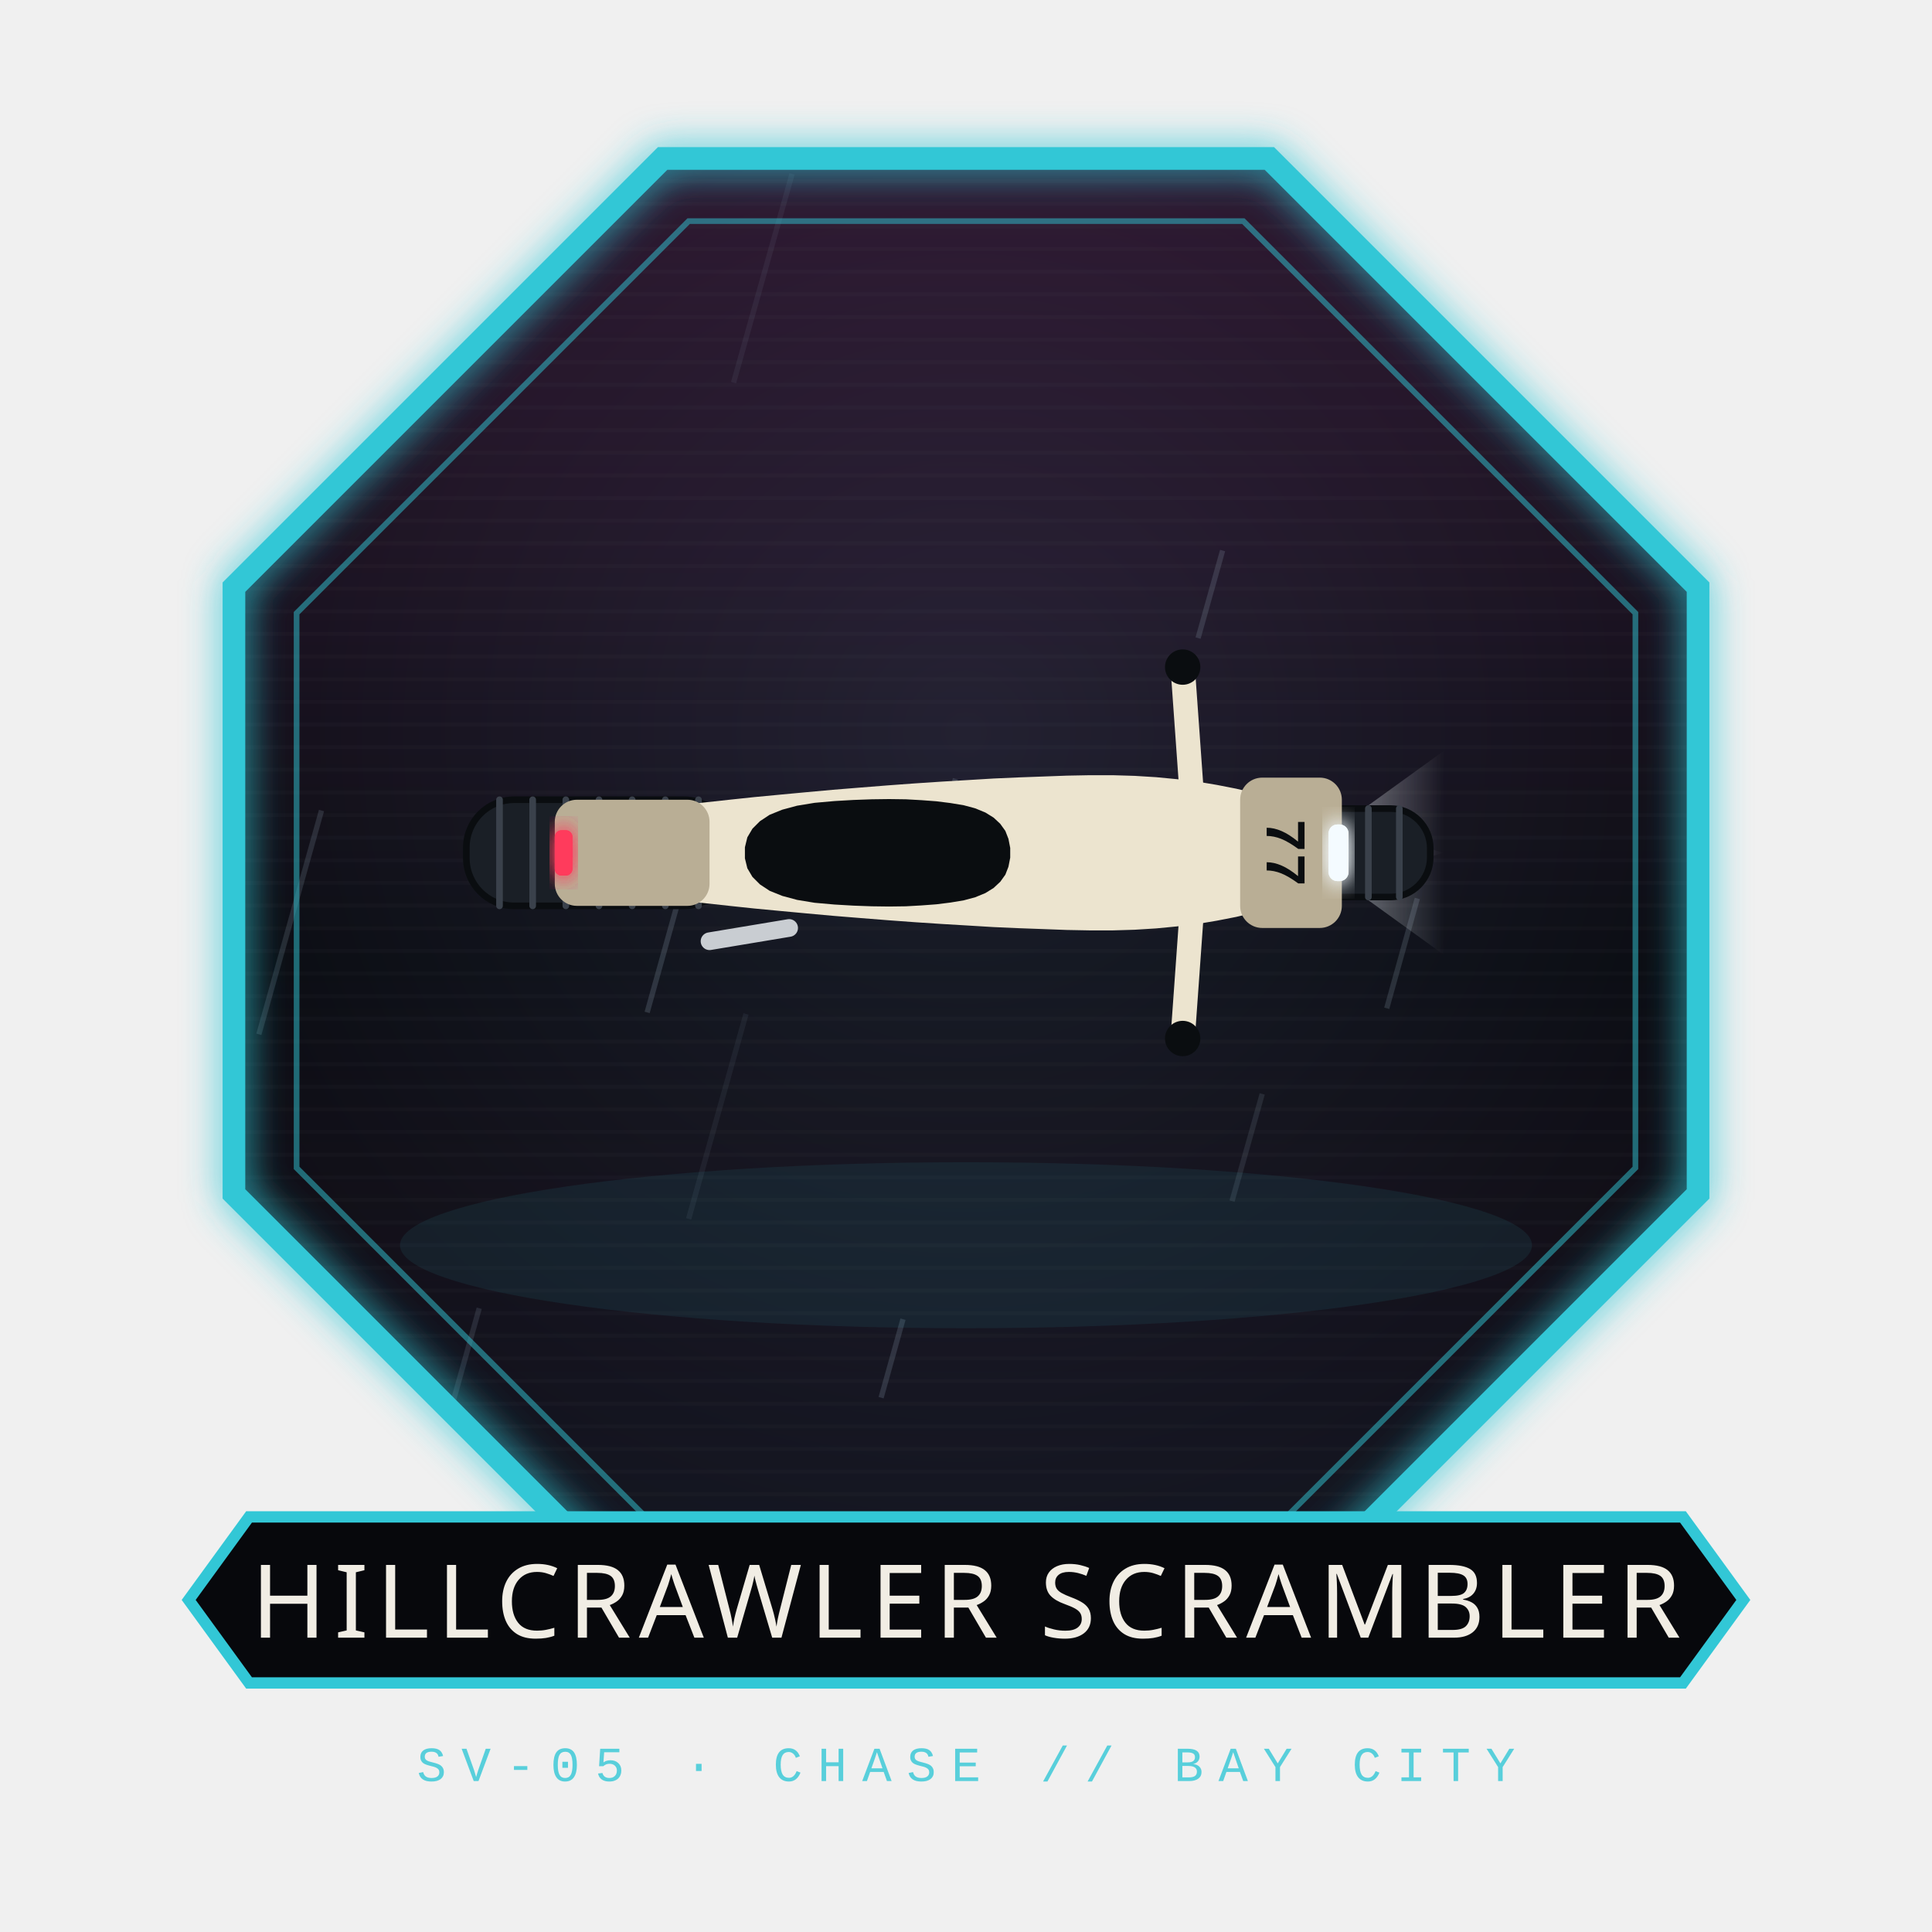
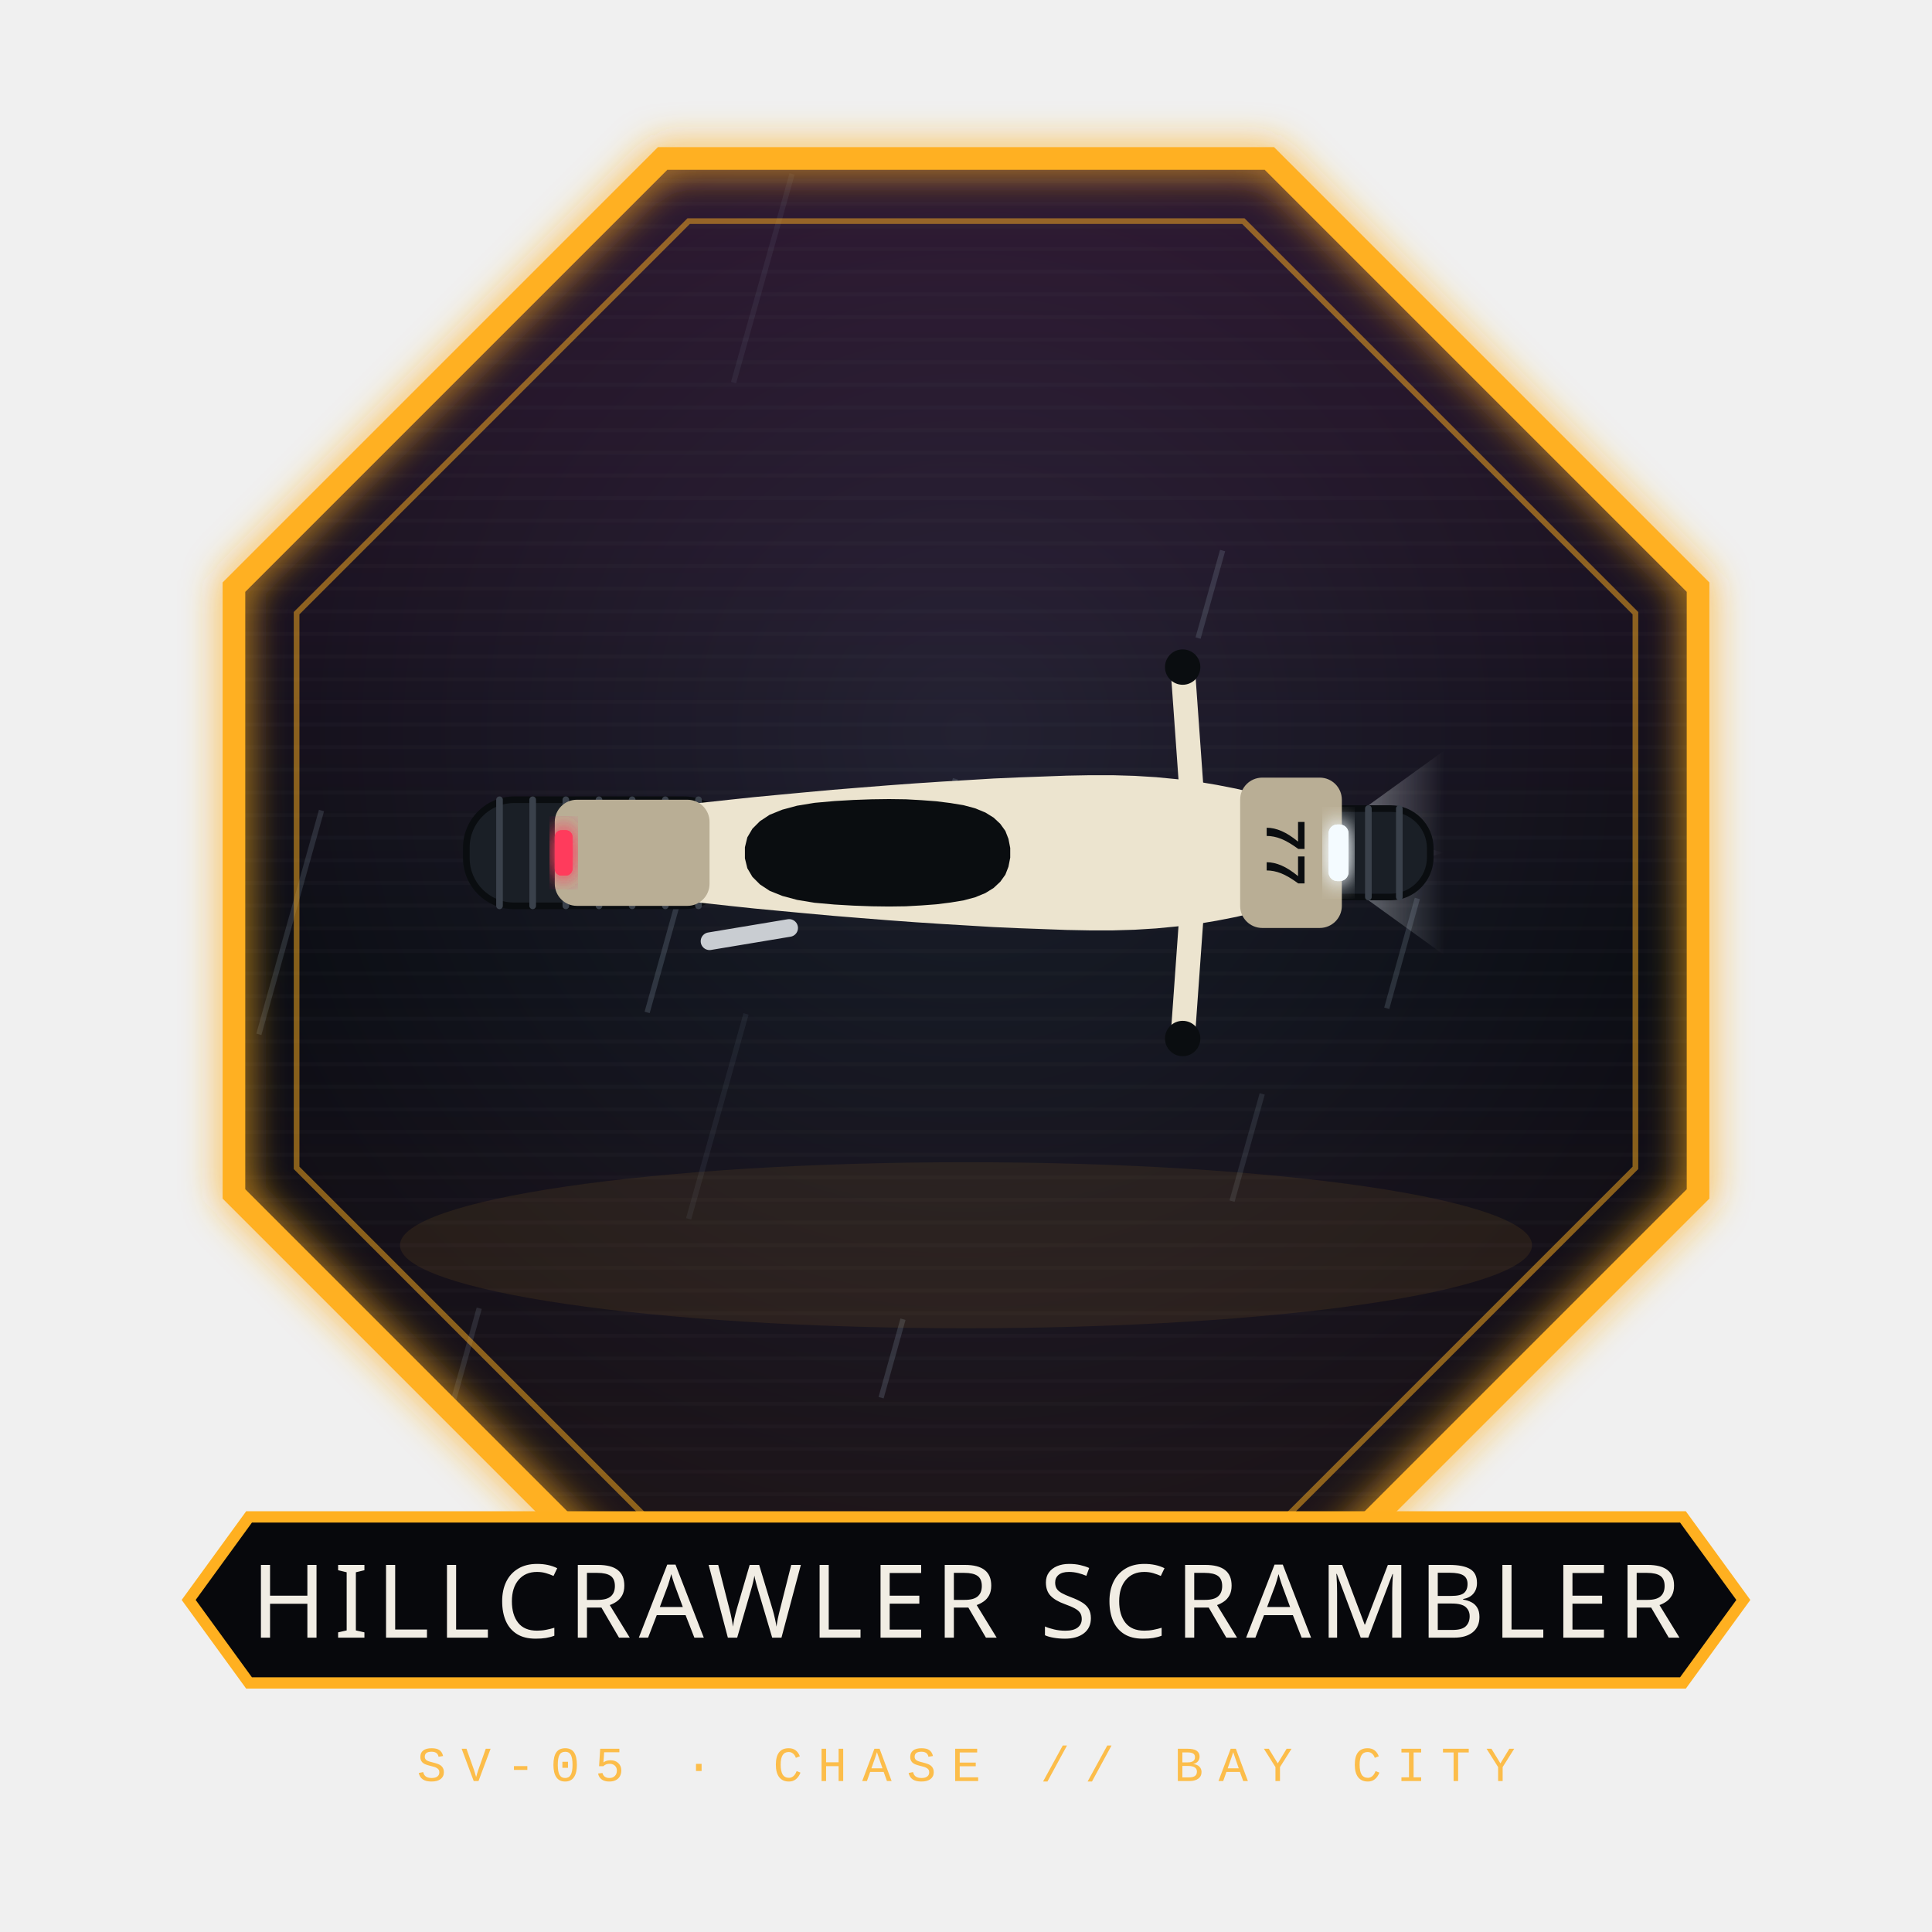
<svg xmlns="http://www.w3.org/2000/svg" viewBox="0 0 512 512" width="512" height="512">
  <defs>
    <filter id="blur">
      <feGaussianBlur stdDeviation="5" />
    </filter>
    <linearGradient id="beam" x1="0" y1="1" x2="0" y2="0">
      <stop offset="0" stop-color="#f4fbff" stop-opacity=".55" />
      <stop offset="1" stop-color="#f4fbff" stop-opacity="0" />
    </linearGradient>
    <radialGradient id="bg" cx="50%" cy="38%" r="70%">
      <stop offset="0" stop-color="#1a1f2b" />
      <stop offset=".55" stop-color="#0b0d13" />
      <stop offset="1" stop-color="#030305" />
    </radialGradient>
    <linearGradient id="haze" x1="0" y1="0" x2="0" y2="1">
      <stop offset="0" stop-color="#ff4fd8" stop-opacity=".16" />
      <stop offset=".5" stop-color="#ff4fd8" stop-opacity="0" />
-       <stop offset="1" stop-color="#32c7d6" stop-opacity=".14" />
+       <stop offset="1" stop-color="#ffb020" stop-opacity=".14" />
    </linearGradient>
    <filter id="glow" x="-30%" y="-30%" width="160%" height="160%">
      <feGaussianBlur stdDeviation="5" result="b" />
      <feMerge>
        <feMergeNode in="b" />
        <feMergeNode in="SourceGraphic" />
      </feMerge>
    </filter>
    <filter id="soft" x="-30%" y="-30%" width="160%" height="160%">
      <feGaussianBlur stdDeviation="2.2" result="b" />
      <feMerge>
        <feMergeNode in="b" />
        <feMergeNode in="b" />
        <feMergeNode in="SourceGraphic" />
      </feMerge>
    </filter>
    <clipPath id="clip">
      <polygon points="450.0,316.4 336.4,430.0 175.6,430.0 62.0,316.4 62.0,155.6 175.6,42.0 336.4,42.0 450.0,155.6" />
    </clipPath>
-     <style>.g{fill:#0d1018;stroke:#32c7d6;stroke-width:4.5;stroke-linejoin:round;stroke-linecap:round}.s{fill:none;stroke:#32c7d6;stroke-width:4.5;stroke-linejoin:round;stroke-linecap:round}.f{fill:#32c7d6;stroke:none}.d{fill:none;stroke:#32c7d6;stroke-width:2;opacity:.55;stroke-linecap:round}</style>
+     <style>.g{fill:#0d1018;stroke:#ffb020;stroke-width:4.5;stroke-linejoin:round;stroke-linecap:round}.s{fill:none;stroke:#ffb020;stroke-width:4.5;stroke-linejoin:round;stroke-linecap:round}.f{fill:#ffb020;stroke:none}.d{fill:none;stroke:#ffb020;stroke-width:2;opacity:.55;stroke-linecap:round}</style>
  </defs>
  <g clip-path="url(#clip)">
    <rect width="512" height="512" fill="url(#bg)" />
    <rect width="512" height="512" fill="url(#haze)" />
    <g opacity=".5">
      <line x1="0" y1="6" x2="512" y2="6" stroke="#ffffff" stroke-width="1" opacity=".035" />
      <line x1="0" y1="12" x2="512" y2="12" stroke="#ffffff" stroke-width="1" opacity=".035" />
      <line x1="0" y1="18" x2="512" y2="18" stroke="#ffffff" stroke-width="1" opacity=".035" />
      <line x1="0" y1="24" x2="512" y2="24" stroke="#ffffff" stroke-width="1" opacity=".035" />
      <line x1="0" y1="30" x2="512" y2="30" stroke="#ffffff" stroke-width="1" opacity=".035" />
      <line x1="0" y1="36" x2="512" y2="36" stroke="#ffffff" stroke-width="1" opacity=".035" />
      <line x1="0" y1="42" x2="512" y2="42" stroke="#ffffff" stroke-width="1" opacity=".035" />
      <line x1="0" y1="48" x2="512" y2="48" stroke="#ffffff" stroke-width="1" opacity=".035" />
      <line x1="0" y1="54" x2="512" y2="54" stroke="#ffffff" stroke-width="1" opacity=".035" />
      <line x1="0" y1="60" x2="512" y2="60" stroke="#ffffff" stroke-width="1" opacity=".035" />
      <line x1="0" y1="66" x2="512" y2="66" stroke="#ffffff" stroke-width="1" opacity=".035" />
      <line x1="0" y1="72" x2="512" y2="72" stroke="#ffffff" stroke-width="1" opacity=".035" />
      <line x1="0" y1="78" x2="512" y2="78" stroke="#ffffff" stroke-width="1" opacity=".035" />
      <line x1="0" y1="84" x2="512" y2="84" stroke="#ffffff" stroke-width="1" opacity=".035" />
      <line x1="0" y1="90" x2="512" y2="90" stroke="#ffffff" stroke-width="1" opacity=".035" />
      <line x1="0" y1="96" x2="512" y2="96" stroke="#ffffff" stroke-width="1" opacity=".035" />
      <line x1="0" y1="102" x2="512" y2="102" stroke="#ffffff" stroke-width="1" opacity=".035" />
      <line x1="0" y1="108" x2="512" y2="108" stroke="#ffffff" stroke-width="1" opacity=".035" />
      <line x1="0" y1="114" x2="512" y2="114" stroke="#ffffff" stroke-width="1" opacity=".035" />
      <line x1="0" y1="120" x2="512" y2="120" stroke="#ffffff" stroke-width="1" opacity=".035" />
      <line x1="0" y1="126" x2="512" y2="126" stroke="#ffffff" stroke-width="1" opacity=".035" />
      <line x1="0" y1="132" x2="512" y2="132" stroke="#ffffff" stroke-width="1" opacity=".035" />
      <line x1="0" y1="138" x2="512" y2="138" stroke="#ffffff" stroke-width="1" opacity=".035" />
      <line x1="0" y1="144" x2="512" y2="144" stroke="#ffffff" stroke-width="1" opacity=".035" />
      <line x1="0" y1="150" x2="512" y2="150" stroke="#ffffff" stroke-width="1" opacity=".035" />
      <line x1="0" y1="156" x2="512" y2="156" stroke="#ffffff" stroke-width="1" opacity=".035" />
      <line x1="0" y1="162" x2="512" y2="162" stroke="#ffffff" stroke-width="1" opacity=".035" />
      <line x1="0" y1="168" x2="512" y2="168" stroke="#ffffff" stroke-width="1" opacity=".035" />
      <line x1="0" y1="174" x2="512" y2="174" stroke="#ffffff" stroke-width="1" opacity=".035" />
      <line x1="0" y1="180" x2="512" y2="180" stroke="#ffffff" stroke-width="1" opacity=".035" />
      <line x1="0" y1="186" x2="512" y2="186" stroke="#ffffff" stroke-width="1" opacity=".035" />
      <line x1="0" y1="192" x2="512" y2="192" stroke="#ffffff" stroke-width="1" opacity=".035" />
      <line x1="0" y1="198" x2="512" y2="198" stroke="#ffffff" stroke-width="1" opacity=".035" />
      <line x1="0" y1="204" x2="512" y2="204" stroke="#ffffff" stroke-width="1" opacity=".035" />
      <line x1="0" y1="210" x2="512" y2="210" stroke="#ffffff" stroke-width="1" opacity=".035" />
      <line x1="0" y1="216" x2="512" y2="216" stroke="#ffffff" stroke-width="1" opacity=".035" />
      <line x1="0" y1="222" x2="512" y2="222" stroke="#ffffff" stroke-width="1" opacity=".035" />
      <line x1="0" y1="228" x2="512" y2="228" stroke="#ffffff" stroke-width="1" opacity=".035" />
      <line x1="0" y1="234" x2="512" y2="234" stroke="#ffffff" stroke-width="1" opacity=".035" />
      <line x1="0" y1="240" x2="512" y2="240" stroke="#ffffff" stroke-width="1" opacity=".035" />
      <line x1="0" y1="246" x2="512" y2="246" stroke="#ffffff" stroke-width="1" opacity=".035" />
      <line x1="0" y1="252" x2="512" y2="252" stroke="#ffffff" stroke-width="1" opacity=".035" />
      <line x1="0" y1="258" x2="512" y2="258" stroke="#ffffff" stroke-width="1" opacity=".035" />
      <line x1="0" y1="264" x2="512" y2="264" stroke="#ffffff" stroke-width="1" opacity=".035" />
      <line x1="0" y1="270" x2="512" y2="270" stroke="#ffffff" stroke-width="1" opacity=".035" />
      <line x1="0" y1="276" x2="512" y2="276" stroke="#ffffff" stroke-width="1" opacity=".035" />
      <line x1="0" y1="282" x2="512" y2="282" stroke="#ffffff" stroke-width="1" opacity=".035" />
      <line x1="0" y1="288" x2="512" y2="288" stroke="#ffffff" stroke-width="1" opacity=".035" />
      <line x1="0" y1="294" x2="512" y2="294" stroke="#ffffff" stroke-width="1" opacity=".035" />
      <line x1="0" y1="300" x2="512" y2="300" stroke="#ffffff" stroke-width="1" opacity=".035" />
      <line x1="0" y1="306" x2="512" y2="306" stroke="#ffffff" stroke-width="1" opacity=".035" />
      <line x1="0" y1="312" x2="512" y2="312" stroke="#ffffff" stroke-width="1" opacity=".035" />
      <line x1="0" y1="318" x2="512" y2="318" stroke="#ffffff" stroke-width="1" opacity=".035" />
      <line x1="0" y1="324" x2="512" y2="324" stroke="#ffffff" stroke-width="1" opacity=".035" />
      <line x1="0" y1="330" x2="512" y2="330" stroke="#ffffff" stroke-width="1" opacity=".035" />
      <line x1="0" y1="336" x2="512" y2="336" stroke="#ffffff" stroke-width="1" opacity=".035" />
      <line x1="0" y1="342" x2="512" y2="342" stroke="#ffffff" stroke-width="1" opacity=".035" />
      <line x1="0" y1="348" x2="512" y2="348" stroke="#ffffff" stroke-width="1" opacity=".035" />
      <line x1="0" y1="354" x2="512" y2="354" stroke="#ffffff" stroke-width="1" opacity=".035" />
      <line x1="0" y1="360" x2="512" y2="360" stroke="#ffffff" stroke-width="1" opacity=".035" />
      <line x1="0" y1="366" x2="512" y2="366" stroke="#ffffff" stroke-width="1" opacity=".035" />
      <line x1="0" y1="372" x2="512" y2="372" stroke="#ffffff" stroke-width="1" opacity=".035" />
      <line x1="0" y1="378" x2="512" y2="378" stroke="#ffffff" stroke-width="1" opacity=".035" />
      <line x1="0" y1="384" x2="512" y2="384" stroke="#ffffff" stroke-width="1" opacity=".035" />
      <line x1="0" y1="390" x2="512" y2="390" stroke="#ffffff" stroke-width="1" opacity=".035" />
      <line x1="0" y1="396" x2="512" y2="396" stroke="#ffffff" stroke-width="1" opacity=".035" />
      <line x1="0" y1="402" x2="512" y2="402" stroke="#ffffff" stroke-width="1" opacity=".035" />
      <line x1="0" y1="408" x2="512" y2="408" stroke="#ffffff" stroke-width="1" opacity=".035" />
      <line x1="0" y1="414" x2="512" y2="414" stroke="#ffffff" stroke-width="1" opacity=".035" />
      <line x1="0" y1="420" x2="512" y2="420" stroke="#ffffff" stroke-width="1" opacity=".035" />
      <line x1="0" y1="426" x2="512" y2="426" stroke="#ffffff" stroke-width="1" opacity=".035" />
      <line x1="0" y1="432" x2="512" y2="432" stroke="#ffffff" stroke-width="1" opacity=".035" />
      <line x1="0" y1="438" x2="512" y2="438" stroke="#ffffff" stroke-width="1" opacity=".035" />
      <line x1="0" y1="444" x2="512" y2="444" stroke="#ffffff" stroke-width="1" opacity=".035" />
      <line x1="0" y1="450" x2="512" y2="450" stroke="#ffffff" stroke-width="1" opacity=".035" />
      <line x1="0" y1="456" x2="512" y2="456" stroke="#ffffff" stroke-width="1" opacity=".035" />
      <line x1="0" y1="462" x2="512" y2="462" stroke="#ffffff" stroke-width="1" opacity=".035" />
      <line x1="0" y1="468" x2="512" y2="468" stroke="#ffffff" stroke-width="1" opacity=".035" />
      <line x1="0" y1="474" x2="512" y2="474" stroke="#ffffff" stroke-width="1" opacity=".035" />
      <line x1="0" y1="480" x2="512" y2="480" stroke="#ffffff" stroke-width="1" opacity=".035" />
      <line x1="0" y1="486" x2="512" y2="486" stroke="#ffffff" stroke-width="1" opacity=".035" />
      <line x1="0" y1="492" x2="512" y2="492" stroke="#ffffff" stroke-width="1" opacity=".035" />
      <line x1="0" y1="498" x2="512" y2="498" stroke="#ffffff" stroke-width="1" opacity=".035" />
      <line x1="0" y1="504" x2="512" y2="504" stroke="#ffffff" stroke-width="1" opacity=".035" />
      <line x1="0" y1="510" x2="512" y2="510" stroke="#ffffff" stroke-width="1" opacity=".035" />
    </g>
    <line x1="85.2" y1="214.8" x2="68.6" y2="274.1" stroke="#9fb6c8" stroke-width="1.4" opacity="0.17" />
    <line x1="296.2" y1="219.7" x2="290.2" y2="241.1" stroke="#9fb6c8" stroke-width="1.4" opacity="0.15" />
    <line x1="209.9" y1="46.1" x2="194.4" y2="101.4" stroke="#9fb6c8" stroke-width="1.4" opacity="0.08" />
    <line x1="239.3" y1="349.6" x2="233.5" y2="370.4" stroke="#9fb6c8" stroke-width="1.4" opacity="0.19" />
    <line x1="78.9" y1="58.6" x2="69.6" y2="91.7" stroke="#9fb6c8" stroke-width="1.4" opacity="0.18" />
    <line x1="76.6" y1="405.3" x2="69.7" y2="429.8" stroke="#9fb6c8" stroke-width="1.4" opacity="0.14" />
    <line x1="402.3" y1="30.4" x2="396.7" y2="50.4" stroke="#9fb6c8" stroke-width="1.4" opacity="0.18" />
    <line x1="36.0" y1="-14.3" x2="28.3" y2="12.9" stroke="#9fb6c8" stroke-width="1.4" opacity="0.17" />
    <line x1="398.9" y1="513.9" x2="386.1" y2="559.4" stroke="#9fb6c8" stroke-width="1.4" opacity="0.08" />
    <line x1="375.6" y1="238.1" x2="367.5" y2="267.2" stroke="#9fb6c8" stroke-width="1.4" opacity="0.18" />
    <line x1="168.8" y1="-12.6" x2="160.9" y2="15.5" stroke="#9fb6c8" stroke-width="1.4" opacity="0.18" />
    <line x1="285.7" y1="-36.2" x2="276.8" y2="-4.4" stroke="#9fb6c8" stroke-width="1.4" opacity="0.10" />
    <line x1="305.9" y1="440.4" x2="290.9" y2="494.3" stroke="#9fb6c8" stroke-width="1.4" opacity="0.07" />
    <line x1="324.0" y1="145.9" x2="317.5" y2="169.1" stroke="#9fb6c8" stroke-width="1.4" opacity="0.18" />
    <line x1="197.7" y1="268.7" x2="182.5" y2="323.0" stroke="#9fb6c8" stroke-width="1.4" opacity="0.08" />
    <line x1="435.9" y1="438.1" x2="419.5" y2="496.8" stroke="#9fb6c8" stroke-width="1.4" opacity="0.10" />
    <line x1="536.0" y1="153.6" x2="526.2" y2="188.7" stroke="#9fb6c8" stroke-width="1.4" opacity="0.16" />
    <line x1="-25.7" y1="489.4" x2="-31.0" y2="508.4" stroke="#9fb6c8" stroke-width="1.4" opacity="0.18" />
    <line x1="499.5" y1="306.6" x2="488.4" y2="346.2" stroke="#9fb6c8" stroke-width="1.4" opacity="0.08" />
    <line x1="528.8" y1="189.5" x2="521.6" y2="215.2" stroke="#9fb6c8" stroke-width="1.4" opacity="0.21" />
    <line x1="186.0" y1="487.7" x2="173.6" y2="531.9" stroke="#9fb6c8" stroke-width="1.4" opacity="0.17" />
    <line x1="185.8" y1="217.0" x2="171.5" y2="268.3" stroke="#9fb6c8" stroke-width="1.4" opacity="0.20" />
    <line x1="300.0" y1="-24.6" x2="291.5" y2="5.8" stroke="#9fb6c8" stroke-width="1.4" opacity="0.13" />
    <line x1="-3.7" y1="415.5" x2="-14.8" y2="455.0" stroke="#9fb6c8" stroke-width="1.4" opacity="0.21" />
    <line x1="465.1" y1="93.8" x2="456.9" y2="123.0" stroke="#9fb6c8" stroke-width="1.4" opacity="0.06" />
    <line x1="-26.4" y1="347.9" x2="-43.1" y2="407.5" stroke="#9fb6c8" stroke-width="1.4" opacity="0.17" />
    <line x1="127.0" y1="346.7" x2="120.0" y2="371.7" stroke="#9fb6c8" stroke-width="1.4" opacity="0.15" />
    <line x1="12.6" y1="14.8" x2="-2.6" y2="68.8" stroke="#9fb6c8" stroke-width="1.4" opacity="0.12" />
    <line x1="290.3" y1="207.2" x2="282.9" y2="233.4" stroke="#9fb6c8" stroke-width="1.4" opacity="0.05" />
    <line x1="478.3" y1="266.3" x2="462.6" y2="322.4" stroke="#9fb6c8" stroke-width="1.4" opacity="0.22" />
    <line x1="535.4" y1="50.8" x2="520.5" y2="104.1" stroke="#9fb6c8" stroke-width="1.4" opacity="0.07" />
    <line x1="334.5" y1="289.9" x2="326.5" y2="318.3" stroke="#9fb6c8" stroke-width="1.4" opacity="0.13" />
    <line x1="253.2" y1="206.4" x2="244.7" y2="236.8" stroke="#9fb6c8" stroke-width="1.4" opacity="0.19" />
    <line x1="28.5" y1="320.2" x2="15.4" y2="366.9" stroke="#9fb6c8" stroke-width="1.4" opacity="0.11" />
-     <ellipse cx="256" cy="330" rx="150" ry="22" fill="#32c7d6" opacity=".08" />
+     <ellipse cx="256" cy="330" rx="150" ry="22" fill="#ffb020" opacity=".08" />
  </g>
-   <polygon points="450.0,316.4 336.4,430.0 175.6,430.0 62.0,316.4 62.0,155.6 175.6,42.0 336.4,42.0 450.0,155.6" fill="none" stroke="#32c7d6" stroke-width="6" filter="url(#glow)" />
-   <polygon points="433.4,309.5 329.5,413.4 182.5,413.4 78.6,309.5 78.6,162.5 182.5,58.6 329.5,58.6 433.4,162.5" fill="none" stroke="#32c7d6" stroke-width="1.5" opacity=".5" />
+   <polygon points="450.0,316.4 336.4,430.0 175.6,430.0 62.0,316.4 62.0,155.6 175.6,42.0 336.4,42.0 450.0,155.6" fill="none" stroke="#ffb020" stroke-width="6" filter="url(#glow)" />
+   <polygon points="433.4,309.5 329.5,413.4 182.5,413.4 78.6,309.5 78.6,162.5 182.5,58.6 329.5,58.6 433.4,162.5" fill="none" stroke="#ffb020" stroke-width="1.5" opacity=".5" />
  <g transform="translate(256 226) scale(1.0)">
    <g transform="rotate(90) scale(0.5859) translate(-128.0 -256.0)">
      <path d="M115.2,86.0 L140.8,86.0 L128.0,39.9 L81.9,39.9 Z" fill="url(#beam)" opacity=".8" />
      <path d="M115.2,86.0 L140.8,86.0 L174.1,39.9 L128.0,39.9 Z" fill="url(#beam)" opacity=".8" />
      <rect x="108.0" y="46.0" width="40.0" height="112.0" rx="18.0" fill="#1a1f26" stroke="#0a0d10" stroke-width="3" />
      <line x1="108.0" y1="60.0" x2="148.0" y2="60.0" stroke="#3a414b" stroke-width="3.0" stroke-linecap="round" />
      <line x1="108.0" y1="74.0" x2="148.0" y2="74.0" stroke="#3a414b" stroke-width="3.0" stroke-linecap="round" />
      <line x1="108.0" y1="88.0" x2="148.0" y2="88.0" stroke="#3a414b" stroke-width="3.0" stroke-linecap="round" />
      <line x1="108.0" y1="102.0" x2="148.0" y2="102.0" stroke="#3a414b" stroke-width="3.0" stroke-linecap="round" />
      <line x1="108.0" y1="116.0" x2="148.0" y2="116.0" stroke="#3a414b" stroke-width="3.0" stroke-linecap="round" />
      <line x1="108.0" y1="130.0" x2="148.0" y2="130.0" stroke="#3a414b" stroke-width="3.0" stroke-linecap="round" />
      <line x1="108.0" y1="144.0" x2="148.0" y2="144.0" stroke="#3a414b" stroke-width="3.0" stroke-linecap="round" />
      <rect x="104.0" y="362.0" width="48.0" height="120.0" rx="21.6" fill="#1a1f26" stroke="#0a0d10" stroke-width="3" />
      <line x1="104.0" y1="377.0" x2="152.0" y2="377.0" stroke="#3a414b" stroke-width="3.0" stroke-linecap="round" />
      <line x1="104.0" y1="392.0" x2="152.0" y2="392.0" stroke="#3a414b" stroke-width="3.0" stroke-linecap="round" />
      <line x1="104.0" y1="407.0" x2="152.0" y2="407.0" stroke="#3a414b" stroke-width="3.0" stroke-linecap="round" />
      <line x1="104.0" y1="422.0" x2="152.0" y2="422.0" stroke="#3a414b" stroke-width="3.0" stroke-linecap="round" />
      <line x1="104.0" y1="437.0" x2="152.0" y2="437.0" stroke="#3a414b" stroke-width="3.0" stroke-linecap="round" />
      <line x1="104.0" y1="452.0" x2="152.0" y2="452.0" stroke="#3a414b" stroke-width="3.0" stroke-linecap="round" />
      <line x1="104.0" y1="467.0" x2="152.0" y2="467.0" stroke="#3a414b" stroke-width="3.0" stroke-linecap="round" />
      <path d="M155.0,125.4 L157.0,133.8 L158.7,142.5 L160.2,151.4 L161.3,160.6 L162.2,170.0 L162.8,179.7 L163.1,189.7 L163.1,199.9 L162.9,210.4 L162.5,221.2 L162.1,232.2 L161.6,243.5 L160.9,255.1 L160.2,266.9 L159.4,279.0 L158.5,291.3 L157.5,303.9 L156.5,316.2 L155.4,328.3 L154.3,340.1 L153.2,351.7 L152.0,363.0 L150.8,374.0 L149.6,384.8 L148.4,395.2 L146.8,404.4 L144.8,412.3 L142.6,418.9 L139.9,424.1 L137.0,428.1 L133.7,430.7 L130.0,432.0 L126.0,432.0 L122.3,430.7 L119.0,428.1 L116.1,424.1 L113.4,418.9 L111.2,412.3 L109.2,404.4 L107.6,395.2 L106.4,384.8 L105.2,374.0 L104.0,363.0 L102.8,351.7 L101.7,340.1 L100.6,328.3 L99.5,316.2 L98.5,303.9 L97.5,291.3 L96.6,279.0 L95.8,266.9 L95.1,255.1 L94.4,243.5 L93.9,232.2 L93.5,221.2 L93.1,210.4 L92.9,199.9 L92.9,189.7 L93.2,179.7 L93.8,170.0 L94.7,160.6 L95.8,151.4 L97.3,142.5 L99.0,133.8 L101.0,125.4 L103.4,118.0 L106.1,111.7 L109.2,106.5 L112.8,102.3 L116.6,99.2 L120.9,97.0 L125.5,96.0 L130.5,96.0 L135.1,97.0 L139.4,99.2 L143.2,102.3 L146.8,106.5 L149.9,111.7 L152.6,118.0 Z" fill="#ece4cf" />
      <line x1="44.0" y1="158.0" x2="128.0" y2="152.0" stroke="#ece4cf" stroke-width="11.0" stroke-linecap="round" />
      <line x1="212.0" y1="158.0" x2="128.0" y2="152.0" stroke="#ece4cf" stroke-width="11.0" stroke-linecap="round" />
      <path d="M149.5,257.0 L150.5,263.0 L151.3,269.4 L151.8,276.1 L152.2,283.2 L152.3,290.8 L152.2,298.6 L151.9,306.9 L151.4,315.5 L150.6,324.5 L149.3,332.4 L147.5,339.1 L145.2,344.8 L142.3,349.2 L138.9,352.6 L135.0,354.9 L130.5,356.0 L125.5,356.0 L121.0,354.9 L117.1,352.6 L113.7,349.2 L110.8,344.8 L108.5,339.1 L106.7,332.4 L105.4,324.5 L104.6,315.5 L104.1,306.9 L103.8,298.6 L103.7,290.8 L103.8,283.2 L104.2,276.1 L104.7,269.4 L105.5,263.0 L106.5,257.0 L107.9,251.8 L109.8,247.2 L112.1,243.5 L114.9,240.5 L118.1,238.2 L121.7,236.8 L125.8,236.0 L130.2,236.0 L134.3,236.8 L137.9,238.2 L141.1,240.5 L143.9,243.5 L146.2,247.2 L148.1,251.8 Z" fill="#0a0d10" />
      <rect x="94.0" y="86.0" width="68.0" height="46.0" rx="10.0" fill="#b9ae95" />
      <rect x="104.0" y="372.0" width="48.0" height="70.0" rx="10.0" fill="#b9ae95" />
      <circle cx="44.0" cy="158.0" r="8.0" fill="#0a0d10" />
      <circle cx="212.0" cy="158.0" r="8.0" fill="#0a0d10" />
      <text x="128.0" y="120.0" text-anchor="middle" font-family="Courier New,monospace" font-weight="700" font-size="26" fill="#0a0d10">77</text>
      <line x1="162.0" y1="336.0" x2="168.0" y2="372.0" stroke="#c9cdd2" stroke-width="8.0" stroke-linecap="round" />
      <rect x="115.2" y="83.0" width="25.6" height="9.0" rx="4.0" fill="#f4fbff" filter="url(#glow)" />
      <rect x="115.2" y="83.0" width="25.6" height="9.0" rx="4.0" fill="#f4fbff" filter="url(#glow)" />
      <rect x="117.8" y="434.0" width="20.5" height="8.0" rx="3.0" fill="#ff3b5c" filter="url(#glow)" />
      <rect x="117.8" y="434.0" width="20.5" height="8.0" rx="3.0" fill="#ff3b5c" filter="url(#glow)" />
    </g>
  </g>
  <g>
-     <path d="M66,402 L446,402 L462,424 L446,446 L66,446 L50,424 Z" fill="#07080c" stroke="#32c7d6" stroke-width="3" />
+     <path d="M66,402 L446,402 L462,424 L446,446 L66,446 L50,424 Z" fill="#07080c" stroke="#ffb020" stroke-width="3" />
    <text x="256" y="434" text-anchor="middle" font-family="Bebas Neue, Oswald, Impact, 'Arial Narrow', sans-serif" font-size="27" letter-spacing="2" fill="#f1ede4" textLength="370" lengthAdjust="spacingAndGlyphs">HILLCRAWLER SCRAMBLER</text>
  </g>
-   <text x="256" y="472" text-anchor="middle" font-family="Courier New, monospace" font-size="13" letter-spacing="4" fill="#32c7d6" opacity=".8">SV-05 · CHASE // BAY CITY</text>
+   <text x="256" y="472" text-anchor="middle" font-family="Courier New, monospace" font-size="13" letter-spacing="4" fill="#ffb020" opacity=".8">SV-05 · CHASE // BAY CITY</text>
</svg>
